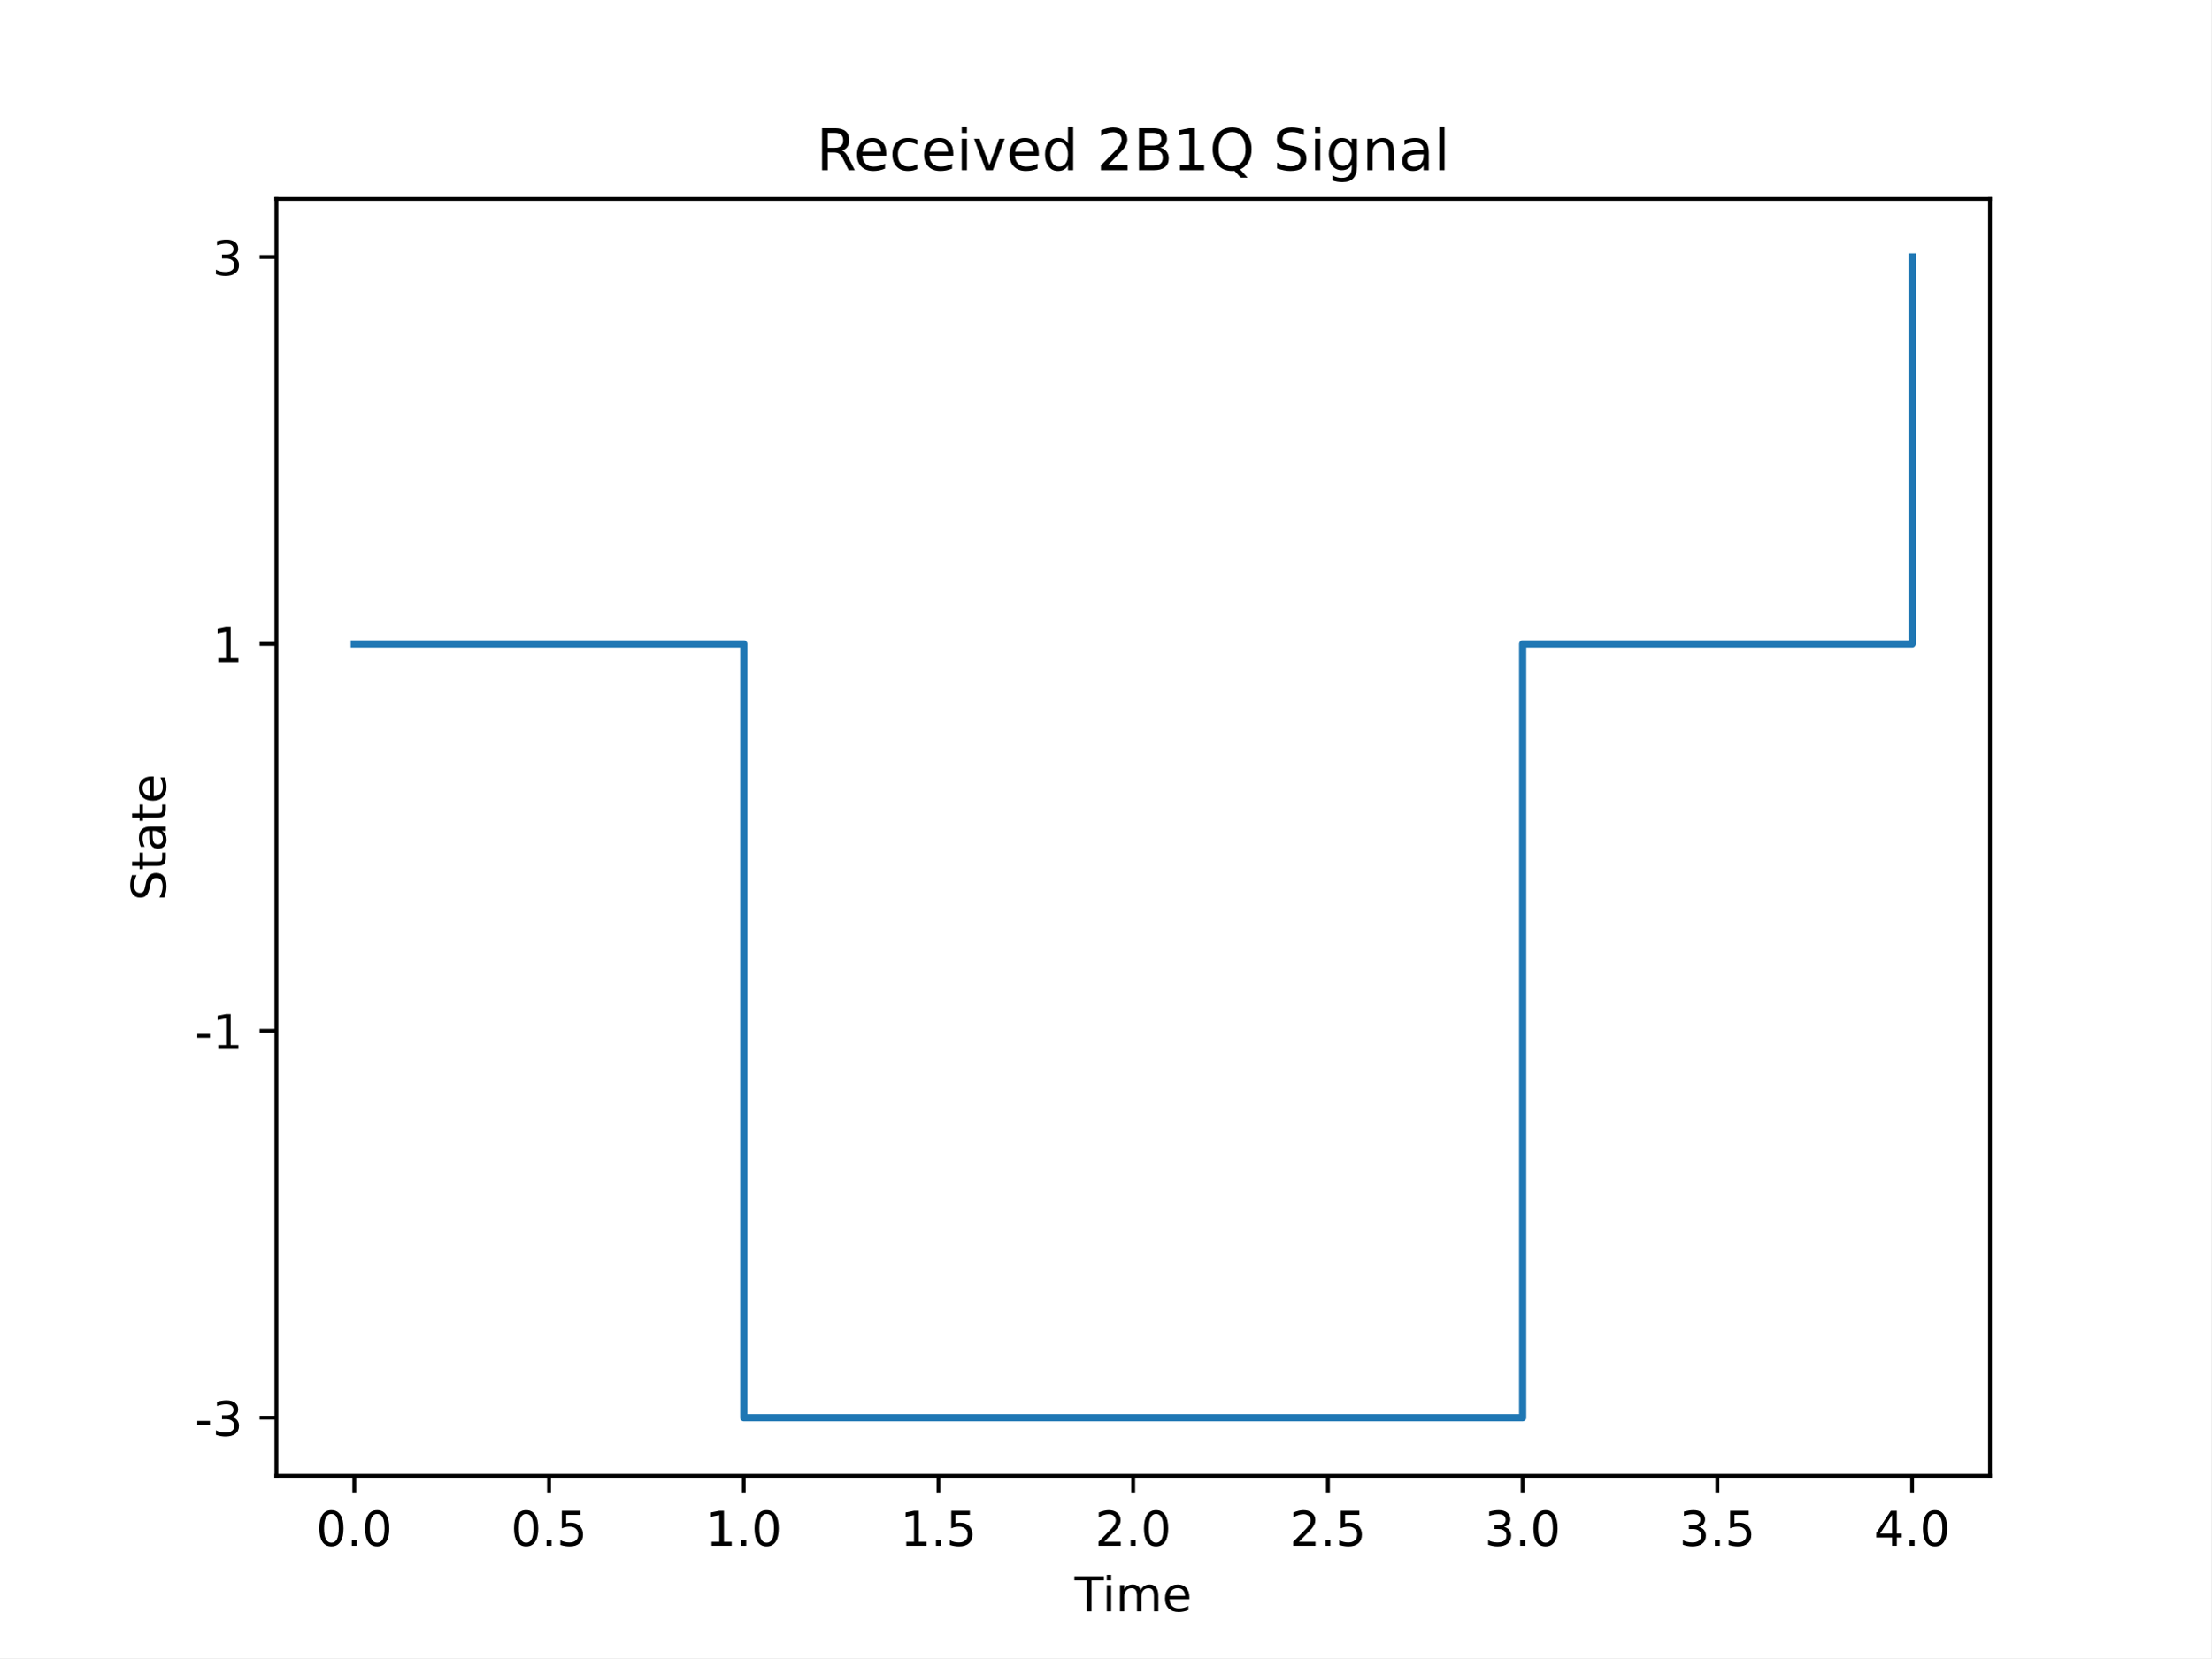
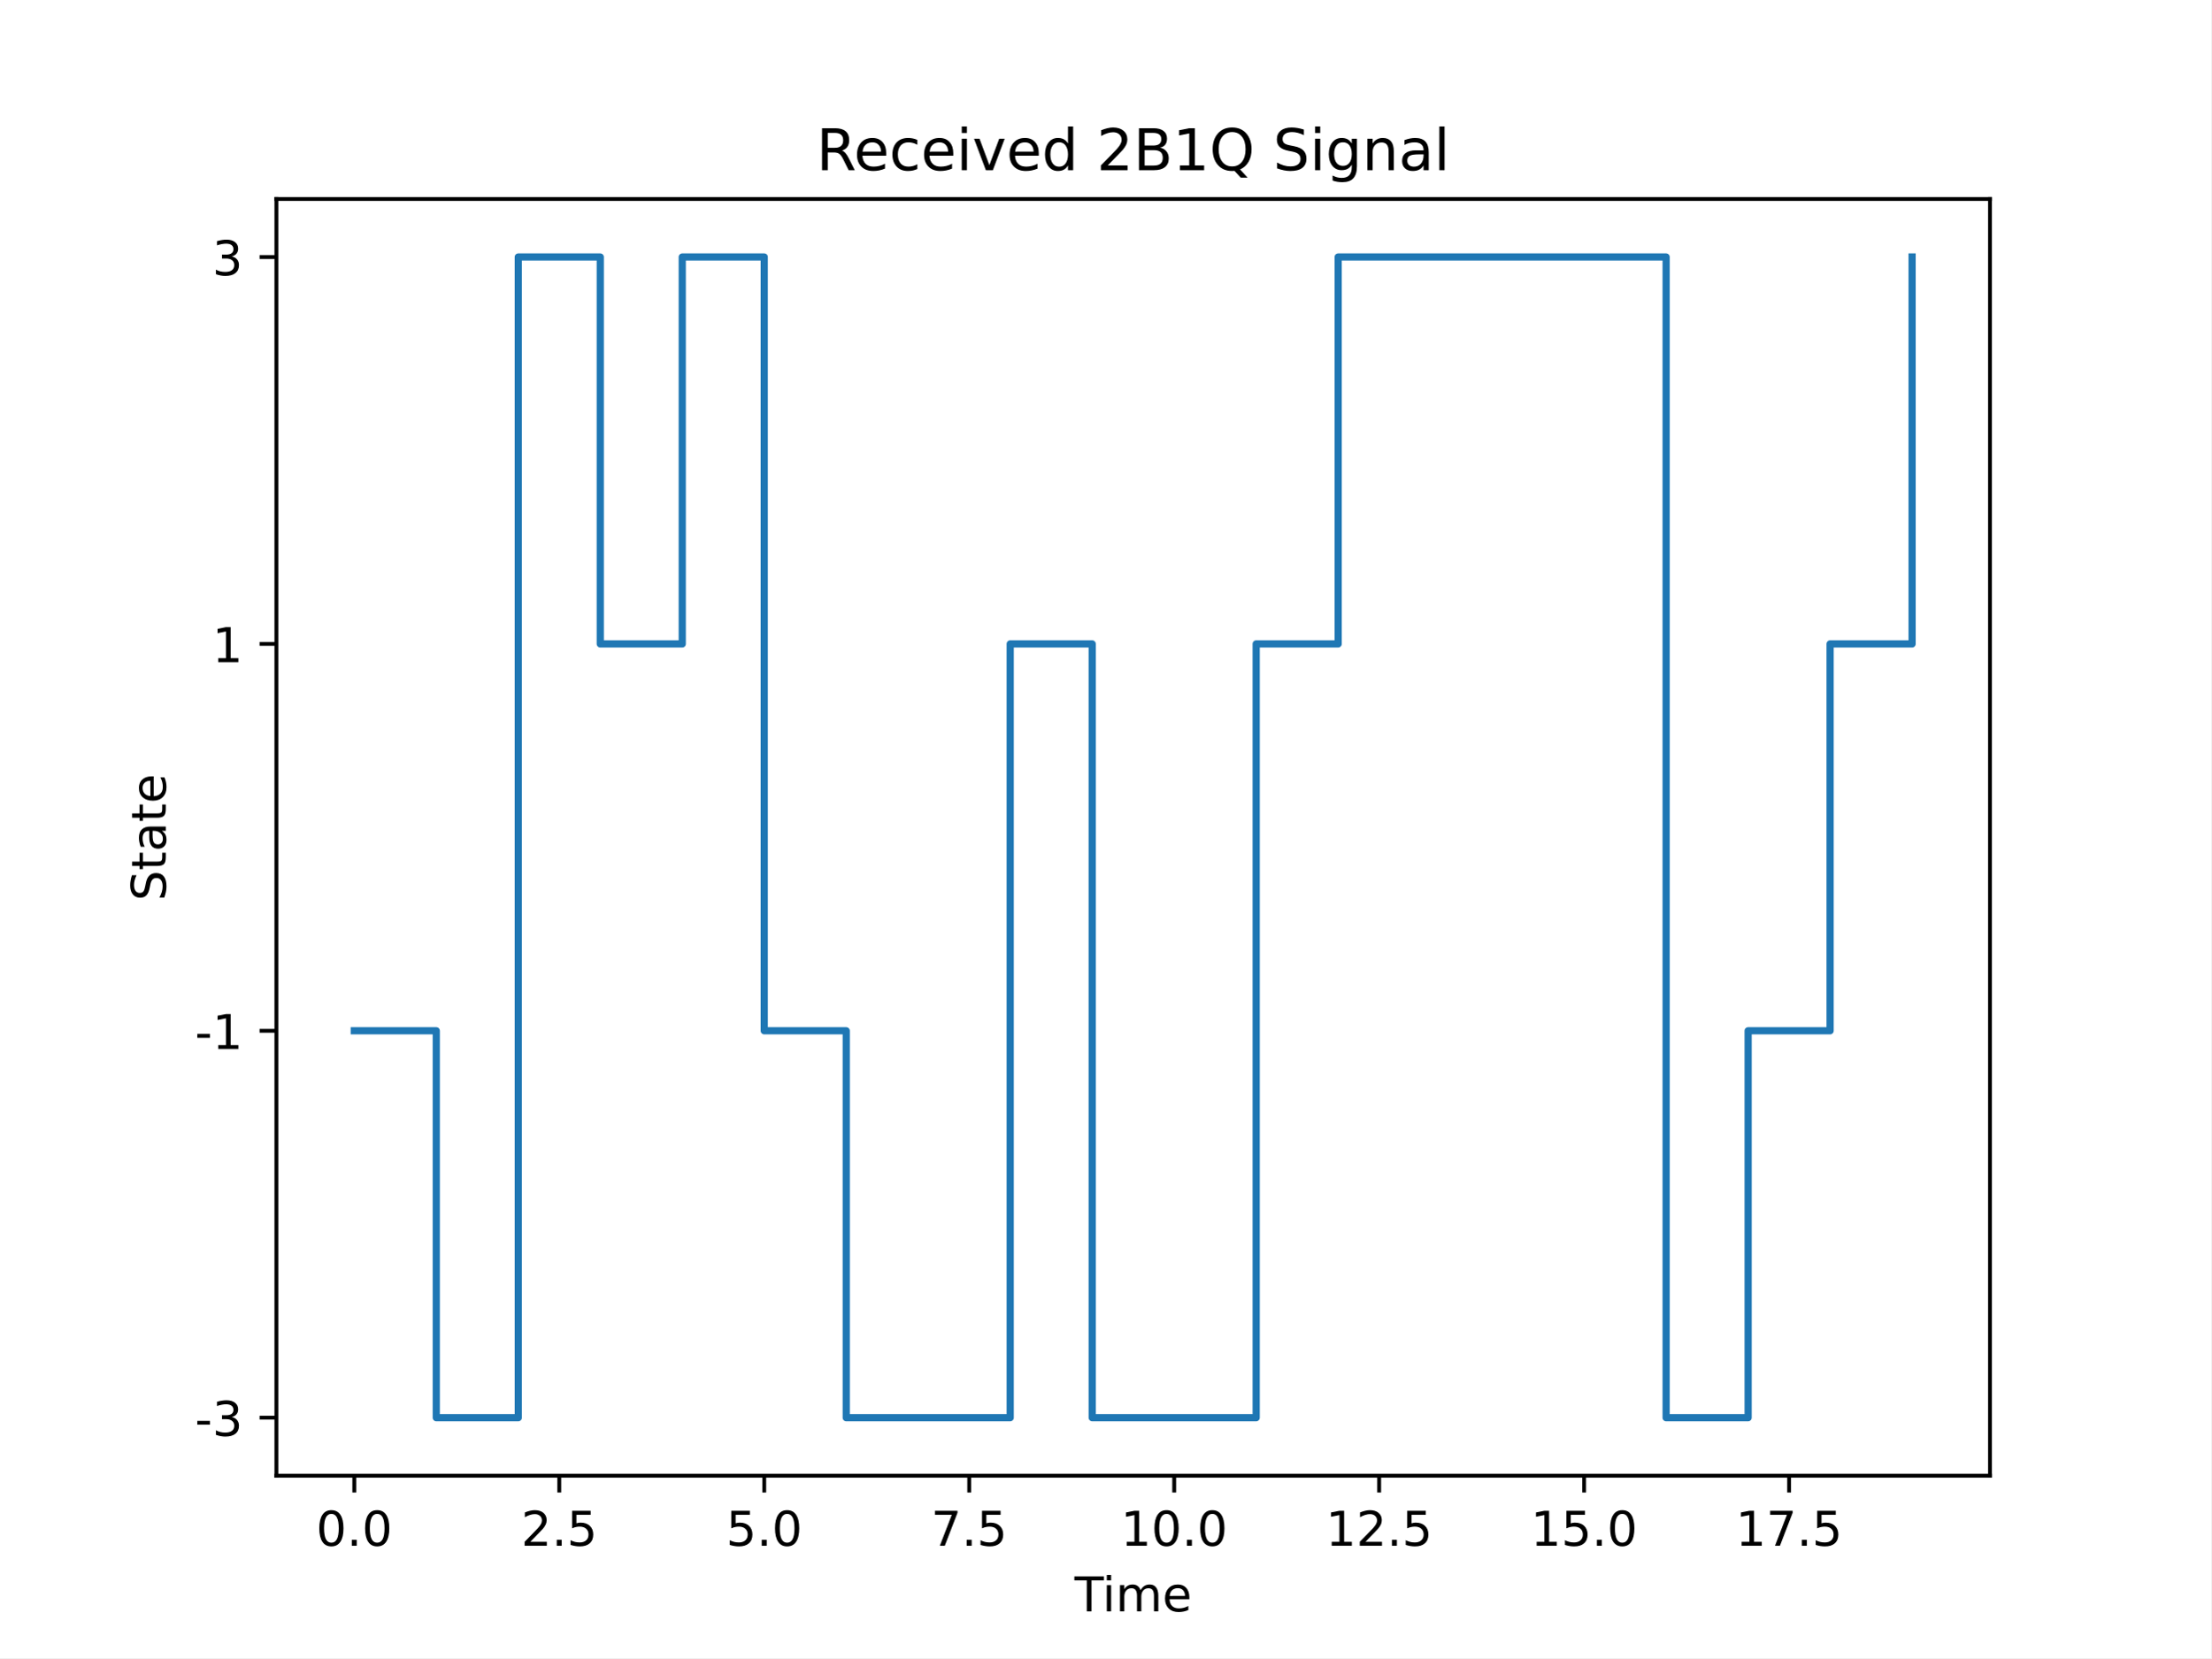
<svg xmlns="http://www.w3.org/2000/svg" xmlns:xlink="http://www.w3.org/1999/xlink" width="460.8pt" height="345.6pt" viewBox="0 0 460.8 345.6" version="1.1">
  <defs>
    <style type="text/css">*{stroke-linejoin: round; stroke-linecap: butt}</style>
  </defs>
  <g id="figure_1">
    <g id="patch_1">
      <path d="M 0 345.6  L 460.8 345.6  L 460.8 0  L 0 0  z " style="fill: #ffffff" />
    </g>
    <g id="axes_1">
      <g id="patch_2">
        <path d="M 57.6 307.584  L 414.72 307.584  L 414.72 41.472  L 57.6 41.472  z " style="fill: #ffffff" />
      </g>
      <g id="matplotlib.axis_1">
        <g id="xtick_1">
          <g id="line2d_1">
            <defs>
-               <path id="mdc9117b5f5" d="M 0 0  L 0 3.5  " style="stroke: #000000; stroke-width: 0.8" />
-             </defs>
-             <g>
-               <use xlink:href="#mdc9117b5f5" x="73.833" y="307.584" style="stroke: #000000; stroke-width: 0.8" />
+               <path id="m9ff27c7c8a" d="M 0 0  L 0 3.5  " style="stroke: #000000; stroke-width: 0.8" />
+             </defs>
+             <g>
+               <use xlink:href="#m9ff27c7c8a" x="73.833" y="307.584" style="stroke: #000000; stroke-width: 0.8" />
            </g>
          </g>
          <g id="text_1">
            <g transform="translate(65.88116 322.1824) scale(0.1 -0.1)">
              <defs>
                <path id="DejaVuSans-30" d="M 2034 4250  Q 1547 4250 1301 3770  Q 1056 3291 1056 2328  Q 1056 1369 1301 889  Q 1547 409 2034 409  Q 2525 409 2770 889  Q 3016 1369 3016 2328  Q 3016 3291 2770 3770  Q 2525 4250 2034 4250  z M 2034 4750  Q 2819 4750 3233 4129  Q 3647 3509 3647 2328  Q 3647 1150 3233 529  Q 2819 -91 2034 -91  Q 1250 -91 836 529  Q 422 1150 422 2328  Q 422 3509 836 4129  Q 1250 4750 2034 4750  z " transform="scale(0.015625)" />
                <path id="DejaVuSans-2e" d="M 684 794  L 1344 794  L 1344 0  L 684 0  L 684 794  z " transform="scale(0.015625)" />
              </defs>
              <use xlink:href="#DejaVuSans-30" />
              <use xlink:href="#DejaVuSans-2e" transform="translate(63.62305 0)" />
              <use xlink:href="#DejaVuSans-30" transform="translate(95.41016 0)" />
            </g>
          </g>
        </g>
        <g id="xtick_2">
          <g id="line2d_2">
            <g>
-               <use xlink:href="#mdc9117b5f5" x="114.415" y="307.584" style="stroke: #000000; stroke-width: 0.8" />
+               <use xlink:href="#m9ff27c7c8a" x="116.55" y="307.584" style="stroke: #000000; stroke-width: 0.8" />
            </g>
          </g>
          <g id="text_2">
-             <g transform="translate(106.463 322.1824) scale(0.1 -0.1)">
-               <defs>
+             <g transform="translate(108.5989 322.1824) scale(0.1 -0.1)">
+               <defs>
+                 <path id="DejaVuSans-32" d="M 1228 531  L 3431 531  L 3431 0  L 469 0  L 469 531  Q 828 903 1448 1529  Q 2069 2156 2228 2338  Q 2531 2678 2651 2914  Q 2772 3150 2772 3378  Q 2772 3750 2511 3984  Q 2250 4219 1831 4219  Q 1534 4219 1204 4116  Q 875 4013 500 3803  L 500 4441  Q 881 4594 1212 4672  Q 1544 4750 1819 4750  Q 2544 4750 2975 4387  Q 3406 4025 3406 3419  Q 3406 3131 3298 2873  Q 3191 2616 2906 2266  Q 2828 2175 2409 1742  Q 1991 1309 1228 531  z " transform="scale(0.015625)" />
                <path id="DejaVuSans-35" d="M 691 4666  L 3169 4666  L 3169 4134  L 1269 4134  L 1269 2991  Q 1406 3038 1543 3061  Q 1681 3084 1819 3084  Q 2600 3084 3056 2656  Q 3513 2228 3513 1497  Q 3513 744 3044 326  Q 2575 -91 1722 -91  Q 1428 -91 1123 -41  Q 819 9 494 109  L 494 744  Q 775 591 1075 516  Q 1375 441 1709 441  Q 2250 441 2565 725  Q 2881 1009 2881 1497  Q 2881 1984 2565 2268  Q 2250 2553 1709 2553  Q 1456 2553 1204 2497  Q 953 2441 691 2322  L 691 4666  z " transform="scale(0.015625)" />
              </defs>
-               <use xlink:href="#DejaVuSans-30" />
+               <use xlink:href="#DejaVuSans-32" />
              <use xlink:href="#DejaVuSans-2e" transform="translate(63.62305 0)" />
              <use xlink:href="#DejaVuSans-35" transform="translate(95.41016 0)" />
            </g>
          </g>
        </g>
        <g id="xtick_3">
          <g id="line2d_3">
            <g>
-               <use xlink:href="#mdc9117b5f5" x="154.996" y="307.584" style="stroke: #000000; stroke-width: 0.8" />
+               <use xlink:href="#m9ff27c7c8a" x="159.268" y="307.584" style="stroke: #000000; stroke-width: 0.8" />
            </g>
          </g>
          <g id="text_3">
-             <g transform="translate(147.0448 322.1824) scale(0.1 -0.1)">
-               <defs>
-                 <path id="DejaVuSans-31" d="M 794 531  L 1825 531  L 1825 4091  L 703 3866  L 703 4441  L 1819 4666  L 2450 4666  L 2450 531  L 3481 531  L 3481 0  L 794 0  L 794 531  z " transform="scale(0.015625)" />
-               </defs>
-               <use xlink:href="#DejaVuSans-31" />
+             <g transform="translate(151.3166 322.1824) scale(0.1 -0.1)">
+               <use xlink:href="#DejaVuSans-35" />
              <use xlink:href="#DejaVuSans-2e" transform="translate(63.62305 0)" />
              <use xlink:href="#DejaVuSans-30" transform="translate(95.41016 0)" />
            </g>
          </g>
        </g>
        <g id="xtick_4">
          <g id="line2d_4">
            <g>
-               <use xlink:href="#mdc9117b5f5" x="195.578" y="307.584" style="stroke: #000000; stroke-width: 0.8" />
+               <use xlink:href="#m9ff27c7c8a" x="201.986" y="307.584" style="stroke: #000000; stroke-width: 0.8" />
            </g>
          </g>
          <g id="text_4">
-             <g transform="translate(187.6266 322.1824) scale(0.1 -0.1)">
-               <use xlink:href="#DejaVuSans-31" />
+             <g transform="translate(194.0343 322.1824) scale(0.1 -0.1)">
+               <defs>
+                 <path id="DejaVuSans-37" d="M 525 4666  L 3525 4666  L 3525 4397  L 1831 0  L 1172 0  L 2766 4134  L 525 4134  L 525 4666  z " transform="scale(0.015625)" />
+               </defs>
+               <use xlink:href="#DejaVuSans-37" />
              <use xlink:href="#DejaVuSans-2e" transform="translate(63.62305 0)" />
              <use xlink:href="#DejaVuSans-35" transform="translate(95.41016 0)" />
            </g>
          </g>
        </g>
        <g id="xtick_5">
          <g id="line2d_5">
            <g>
-               <use xlink:href="#mdc9117b5f5" x="236.16" y="307.584" style="stroke: #000000; stroke-width: 0.8" />
+               <use xlink:href="#m9ff27c7c8a" x="244.704" y="307.584" style="stroke: #000000; stroke-width: 0.8" />
            </g>
          </g>
          <g id="text_5">
-             <g transform="translate(228.2084 322.1824) scale(0.1 -0.1)">
-               <defs>
-                 <path id="DejaVuSans-32" d="M 1228 531  L 3431 531  L 3431 0  L 469 0  L 469 531  Q 828 903 1448 1529  Q 2069 2156 2228 2338  Q 2531 2678 2651 2914  Q 2772 3150 2772 3378  Q 2772 3750 2511 3984  Q 2250 4219 1831 4219  Q 1534 4219 1204 4116  Q 875 4013 500 3803  L 500 4441  Q 881 4594 1212 4672  Q 1544 4750 1819 4750  Q 2544 4750 2975 4387  Q 3406 4025 3406 3419  Q 3406 3131 3298 2873  Q 3191 2616 2906 2266  Q 2828 2175 2409 1742  Q 1991 1309 1228 531  z " transform="scale(0.015625)" />
-               </defs>
-               <use xlink:href="#DejaVuSans-32" />
-               <use xlink:href="#DejaVuSans-2e" transform="translate(63.62305 0)" />
-               <use xlink:href="#DejaVuSans-30" transform="translate(95.41016 0)" />
+             <g transform="translate(233.5707 322.1824) scale(0.1 -0.1)">
+               <defs>
+                 <path id="DejaVuSans-31" d="M 794 531  L 1825 531  L 1825 4091  L 703 3866  L 703 4441  L 1819 4666  L 2450 4666  L 2450 531  L 3481 531  L 3481 0  L 794 0  L 794 531  z " transform="scale(0.015625)" />
+               </defs>
+               <use xlink:href="#DejaVuSans-31" />
+               <use xlink:href="#DejaVuSans-30" transform="translate(63.62305 0)" />
+               <use xlink:href="#DejaVuSans-2e" transform="translate(127.2461 0)" />
+               <use xlink:href="#DejaVuSans-30" transform="translate(159.0332 0)" />
            </g>
          </g>
        </g>
        <g id="xtick_6">
          <g id="line2d_6">
            <g>
-               <use xlink:href="#mdc9117b5f5" x="276.742" y="307.584" style="stroke: #000000; stroke-width: 0.8" />
+               <use xlink:href="#m9ff27c7c8a" x="287.421" y="307.584" style="stroke: #000000; stroke-width: 0.8" />
            </g>
          </g>
          <g id="text_6">
-             <g transform="translate(268.7903 322.1824) scale(0.1 -0.1)">
-               <use xlink:href="#DejaVuSans-32" />
-               <use xlink:href="#DejaVuSans-2e" transform="translate(63.62305 0)" />
-               <use xlink:href="#DejaVuSans-35" transform="translate(95.41016 0)" />
+             <g transform="translate(276.2884 322.1824) scale(0.1 -0.1)">
+               <use xlink:href="#DejaVuSans-31" />
+               <use xlink:href="#DejaVuSans-32" transform="translate(63.62305 0)" />
+               <use xlink:href="#DejaVuSans-2e" transform="translate(127.2461 0)" />
+               <use xlink:href="#DejaVuSans-35" transform="translate(159.0332 0)" />
            </g>
          </g>
        </g>
        <g id="xtick_7">
          <g id="line2d_7">
            <g>
-               <use xlink:href="#mdc9117b5f5" x="317.324" y="307.584" style="stroke: #000000; stroke-width: 0.8" />
+               <use xlink:href="#m9ff27c7c8a" x="330.139" y="307.584" style="stroke: #000000; stroke-width: 0.8" />
            </g>
          </g>
          <g id="text_7">
-             <g transform="translate(309.3721 322.1824) scale(0.1 -0.1)">
-               <defs>
-                 <path id="DejaVuSans-33" d="M 2597 2516  Q 3050 2419 3304 2112  Q 3559 1806 3559 1356  Q 3559 666 3084 287  Q 2609 -91 1734 -91  Q 1441 -91 1130 -33  Q 819 25 488 141  L 488 750  Q 750 597 1062 519  Q 1375 441 1716 441  Q 2309 441 2620 675  Q 2931 909 2931 1356  Q 2931 1769 2642 2001  Q 2353 2234 1838 2234  L 1294 2234  L 1294 2753  L 1863 2753  Q 2328 2753 2575 2939  Q 2822 3125 2822 3475  Q 2822 3834 2567 4026  Q 2313 4219 1838 4219  Q 1578 4219 1281 4162  Q 984 4106 628 3988  L 628 4550  Q 988 4650 1302 4700  Q 1616 4750 1894 4750  Q 2613 4750 3031 4423  Q 3450 4097 3450 3541  Q 3450 3153 3228 2886  Q 3006 2619 2597 2516  z " transform="scale(0.015625)" />
-               </defs>
-               <use xlink:href="#DejaVuSans-33" />
-               <use xlink:href="#DejaVuSans-2e" transform="translate(63.62305 0)" />
-               <use xlink:href="#DejaVuSans-30" transform="translate(95.41016 0)" />
+             <g transform="translate(319.0061 322.1824) scale(0.1 -0.1)">
+               <use xlink:href="#DejaVuSans-31" />
+               <use xlink:href="#DejaVuSans-35" transform="translate(63.62305 0)" />
+               <use xlink:href="#DejaVuSans-2e" transform="translate(127.2461 0)" />
+               <use xlink:href="#DejaVuSans-30" transform="translate(159.0332 0)" />
            </g>
          </g>
        </g>
        <g id="xtick_8">
          <g id="line2d_8">
            <g>
-               <use xlink:href="#mdc9117b5f5" x="357.905" y="307.584" style="stroke: #000000; stroke-width: 0.8" />
+               <use xlink:href="#m9ff27c7c8a" x="372.857" y="307.584" style="stroke: #000000; stroke-width: 0.8" />
            </g>
          </g>
          <g id="text_8">
-             <g transform="translate(349.9539 322.1824) scale(0.1 -0.1)">
-               <use xlink:href="#DejaVuSans-33" />
-               <use xlink:href="#DejaVuSans-2e" transform="translate(63.62305 0)" />
-               <use xlink:href="#DejaVuSans-35" transform="translate(95.41016 0)" />
-             </g>
-           </g>
-         </g>
-         <g id="xtick_9">
-           <g id="line2d_9">
-             <g>
-               <use xlink:href="#mdc9117b5f5" x="398.487" y="307.584" style="stroke: #000000; stroke-width: 0.8" />
-             </g>
-           </g>
-           <g id="text_9">
-             <g transform="translate(390.5357 322.1824) scale(0.1 -0.1)">
-               <defs>
-                 <path id="DejaVuSans-34" d="M 2419 4116  L 825 1625  L 2419 1625  L 2419 4116  z M 2253 4666  L 3047 4666  L 3047 1625  L 3713 1625  L 3713 1100  L 3047 1100  L 3047 0  L 2419 0  L 2419 1100  L 313 1100  L 313 1709  L 2253 4666  z " transform="scale(0.015625)" />
-               </defs>
-               <use xlink:href="#DejaVuSans-34" />
-               <use xlink:href="#DejaVuSans-2e" transform="translate(63.62305 0)" />
-               <use xlink:href="#DejaVuSans-30" transform="translate(95.41016 0)" />
-             </g>
-           </g>
-         </g>
-         <g id="text_10">
+             <g transform="translate(361.7238 322.1824) scale(0.1 -0.1)">
+               <use xlink:href="#DejaVuSans-31" />
+               <use xlink:href="#DejaVuSans-37" transform="translate(63.62305 0)" />
+               <use xlink:href="#DejaVuSans-2e" transform="translate(127.2461 0)" />
+               <use xlink:href="#DejaVuSans-35" transform="translate(159.0332 0)" />
+             </g>
+           </g>
+         </g>
+         <g id="text_9">
          <g transform="translate(223.9264 335.8606) scale(0.1 -0.1)">
            <defs>
              <path id="DejaVuSans-54" d="M -19 4666  L 3928 4666  L 3928 4134  L 2272 4134  L 2272 0  L 1638 0  L 1638 4134  L -19 4134  L -19 4666  z " transform="scale(0.015625)" />
              <path id="DejaVuSans-69" d="M 603 3500  L 1178 3500  L 1178 0  L 603 0  L 603 3500  z M 603 4863  L 1178 4863  L 1178 4134  L 603 4134  L 603 4863  z " transform="scale(0.015625)" />
              <path id="DejaVuSans-6d" d="M 3328 2828  Q 3544 3216 3844 3400  Q 4144 3584 4550 3584  Q 5097 3584 5394 3201  Q 5691 2819 5691 2113  L 5691 0  L 5113 0  L 5113 2094  Q 5113 2597 4934 2840  Q 4756 3084 4391 3084  Q 3944 3084 3684 2787  Q 3425 2491 3425 1978  L 3425 0  L 2847 0  L 2847 2094  Q 2847 2600 2669 2842  Q 2491 3084 2119 3084  Q 1678 3084 1418 2786  Q 1159 2488 1159 1978  L 1159 0  L 581 0  L 581 3500  L 1159 3500  L 1159 2956  Q 1356 3278 1631 3431  Q 1906 3584 2284 3584  Q 2666 3584 2933 3390  Q 3200 3197 3328 2828  z " transform="scale(0.015625)" />
              <path id="DejaVuSans-65" d="M 3597 1894  L 3597 1613  L 953 1613  Q 991 1019 1311 708  Q 1631 397 2203 397  Q 2534 397 2845 478  Q 3156 559 3463 722  L 3463 178  Q 3153 47 2828 -22  Q 2503 -91 2169 -91  Q 1331 -91 842 396  Q 353 884 353 1716  Q 353 2575 817 3079  Q 1281 3584 2069 3584  Q 2775 3584 3186 3129  Q 3597 2675 3597 1894  z M 3022 2063  Q 3016 2534 2758 2815  Q 2500 3097 2075 3097  Q 1594 3097 1305 2825  Q 1016 2553 972 2059  L 3022 2063  z " transform="scale(0.015625)" />
            </defs>
            <use xlink:href="#DejaVuSans-54" />
            <use xlink:href="#DejaVuSans-69" transform="translate(57.95898 0)" />
            <use xlink:href="#DejaVuSans-6d" transform="translate(85.74219 0)" />
            <use xlink:href="#DejaVuSans-65" transform="translate(183.1543 0)" />
          </g>
        </g>
      </g>
      <g id="matplotlib.axis_2">
        <g id="ytick_1">
-           <g id="line2d_10">
-             <defs>
-               <path id="m8d0d231c48" d="M 0 0  L -3.5 0  " style="stroke: #000000; stroke-width: 0.8" />
-             </defs>
-             <g>
-               <use xlink:href="#m8d0d231c48" x="57.6" y="295.488" style="stroke: #000000; stroke-width: 0.8" />
-             </g>
-           </g>
-           <g id="text_11">
+           <g id="line2d_9">
+             <defs>
+               <path id="mfc3bb1056a" d="M 0 0  L -3.5 0  " style="stroke: #000000; stroke-width: 0.8" />
+             </defs>
+             <g>
+               <use xlink:href="#mfc3bb1056a" x="57.6" y="295.488" style="stroke: #000000; stroke-width: 0.8" />
+             </g>
+           </g>
+           <g id="text_10">
            <g transform="translate(40.62969 299.2872) scale(0.1 -0.1)">
              <defs>
                <path id="DejaVuSans-2d" d="M 313 2009  L 1997 2009  L 1997 1497  L 313 1497  L 313 2009  z " transform="scale(0.015625)" />
+                 <path id="DejaVuSans-33" d="M 2597 2516  Q 3050 2419 3304 2112  Q 3559 1806 3559 1356  Q 3559 666 3084 287  Q 2609 -91 1734 -91  Q 1441 -91 1130 -33  Q 819 25 488 141  L 488 750  Q 750 597 1062 519  Q 1375 441 1716 441  Q 2309 441 2620 675  Q 2931 909 2931 1356  Q 2931 1769 2642 2001  Q 2353 2234 1838 2234  L 1294 2234  L 1294 2753  L 1863 2753  Q 2328 2753 2575 2939  Q 2822 3125 2822 3475  Q 2822 3834 2567 4026  Q 2313 4219 1838 4219  Q 1578 4219 1281 4162  Q 984 4106 628 3988  L 628 4550  Q 988 4650 1302 4700  Q 1616 4750 1894 4750  Q 2613 4750 3031 4423  Q 3450 4097 3450 3541  Q 3450 3153 3228 2886  Q 3006 2619 2597 2516  z " transform="scale(0.015625)" />
              </defs>
              <use xlink:href="#DejaVuSans-2d" />
              <use xlink:href="#DejaVuSans-33" transform="translate(36.08398 0)" />
            </g>
          </g>
        </g>
        <g id="ytick_2">
-           <g id="line2d_11">
-             <g>
-               <use xlink:href="#m8d0d231c48" x="57.6" y="214.848" style="stroke: #000000; stroke-width: 0.8" />
-             </g>
-           </g>
-           <g id="text_12">
+           <g id="line2d_10">
+             <g>
+               <use xlink:href="#mfc3bb1056a" x="57.6" y="214.848" style="stroke: #000000; stroke-width: 0.8" />
+             </g>
+           </g>
+           <g id="text_11">
            <g transform="translate(40.62969 218.6472) scale(0.1 -0.1)">
              <use xlink:href="#DejaVuSans-2d" />
              <use xlink:href="#DejaVuSans-31" transform="translate(36.08398 0)" />
            </g>
          </g>
        </g>
        <g id="ytick_3">
+           <g id="line2d_11">
+             <g>
+               <use xlink:href="#mfc3bb1056a" x="57.6" y="134.208" style="stroke: #000000; stroke-width: 0.8" />
+             </g>
+           </g>
+           <g id="text_12">
+             <g transform="translate(44.2375 138.0072) scale(0.1 -0.1)">
+               <use xlink:href="#DejaVuSans-31" />
+             </g>
+           </g>
+         </g>
+         <g id="ytick_4">
          <g id="line2d_12">
            <g>
-               <use xlink:href="#m8d0d231c48" x="57.6" y="134.208" style="stroke: #000000; stroke-width: 0.8" />
+               <use xlink:href="#mfc3bb1056a" x="57.6" y="53.568" style="stroke: #000000; stroke-width: 0.8" />
            </g>
          </g>
          <g id="text_13">
-             <g transform="translate(44.2375 138.0072) scale(0.1 -0.1)">
-               <use xlink:href="#DejaVuSans-31" />
-             </g>
-           </g>
-         </g>
-         <g id="ytick_4">
-           <g id="line2d_13">
-             <g>
-               <use xlink:href="#m8d0d231c48" x="57.6" y="53.568" style="stroke: #000000; stroke-width: 0.8" />
-             </g>
-           </g>
-           <g id="text_14">
            <g transform="translate(44.2375 57.36722) scale(0.1 -0.1)">
              <use xlink:href="#DejaVuSans-33" />
            </g>
          </g>
        </g>
-         <g id="text_15">
+         <g id="text_14">
          <g transform="translate(34.55 187.7632) rotate(-90) scale(0.1 -0.1)">
            <defs>
              <path id="DejaVuSans-53" d="M 3425 4513  L 3425 3897  Q 3066 4069 2747 4153  Q 2428 4238 2131 4238  Q 1616 4238 1336 4038  Q 1056 3838 1056 3469  Q 1056 3159 1242 3001  Q 1428 2844 1947 2747  L 2328 2669  Q 3034 2534 3370 2195  Q 3706 1856 3706 1288  Q 3706 609 3251 259  Q 2797 -91 1919 -91  Q 1588 -91 1214 -16  Q 841 59 441 206  L 441 856  Q 825 641 1194 531  Q 1563 422 1919 422  Q 2459 422 2753 634  Q 3047 847 3047 1241  Q 3047 1584 2836 1778  Q 2625 1972 2144 2069  L 1759 2144  Q 1053 2284 737 2584  Q 422 2884 422 3419  Q 422 4038 858 4394  Q 1294 4750 2059 4750  Q 2388 4750 2728 4690  Q 3069 4631 3425 4513  z " transform="scale(0.015625)" />
              <path id="DejaVuSans-74" d="M 1172 4494  L 1172 3500  L 2356 3500  L 2356 3053  L 1172 3053  L 1172 1153  Q 1172 725 1289 603  Q 1406 481 1766 481  L 2356 481  L 2356 0  L 1766 0  Q 1100 0 847 248  Q 594 497 594 1153  L 594 3053  L 172 3053  L 172 3500  L 594 3500  L 594 4494  L 1172 4494  z " transform="scale(0.015625)" />
              <path id="DejaVuSans-61" d="M 2194 1759  Q 1497 1759 1228 1600  Q 959 1441 959 1056  Q 959 750 1161 570  Q 1363 391 1709 391  Q 2188 391 2477 730  Q 2766 1069 2766 1631  L 2766 1759  L 2194 1759  z M 3341 1997  L 3341 0  L 2766 0  L 2766 531  Q 2569 213 2275 61  Q 1981 -91 1556 -91  Q 1019 -91 701 211  Q 384 513 384 1019  Q 384 1609 779 1909  Q 1175 2209 1959 2209  L 2766 2209  L 2766 2266  Q 2766 2663 2505 2880  Q 2244 3097 1772 3097  Q 1472 3097 1187 3025  Q 903 2953 641 2809  L 641 3341  Q 956 3463 1253 3523  Q 1550 3584 1831 3584  Q 2591 3584 2966 3190  Q 3341 2797 3341 1997  z " transform="scale(0.015625)" />
            </defs>
            <use xlink:href="#DejaVuSans-53" />
            <use xlink:href="#DejaVuSans-74" transform="translate(63.47656 0)" />
            <use xlink:href="#DejaVuSans-61" transform="translate(102.6855 0)" />
            <use xlink:href="#DejaVuSans-74" transform="translate(163.9648 0)" />
            <use xlink:href="#DejaVuSans-65" transform="translate(203.1738 0)" />
          </g>
        </g>
      </g>
-       <g id="line2d_14">
-         <path d="M 73.833 134.208  L 154.996 134.208  L 154.996 295.488  L 236.16 295.488  L 236.16 295.488  L 317.324 295.488  L 317.324 134.208  L 398.487 134.208  L 398.487 53.568  " clip-path="url(#pa939bd7df4)" style="fill: none; stroke: #1f77b4; stroke-width: 1.5; stroke-linecap: square" />
+       <g id="line2d_13">
+         <path d="M 73.833 214.848  L 90.92 214.848  L 90.92 295.488  L 108.007 295.488  L 108.007 53.568  L 125.094 53.568  L 125.094 134.208  L 142.181 134.208  L 142.181 53.568  L 159.268 53.568  L 159.268 214.848  L 176.355 214.848  L 176.355 295.488  L 193.442 295.488  L 193.442 295.488  L 210.529 295.488  L 210.529 134.208  L 227.616 134.208  L 227.616 295.488  L 244.704 295.488  L 244.704 295.488  L 261.791 295.488  L 261.791 134.208  L 278.878 134.208  L 278.878 53.568  L 295.965 53.568  L 295.965 53.568  L 313.052 53.568  L 313.052 53.568  L 330.139 53.568  L 330.139 53.568  L 347.226 53.568  L 347.226 295.488  L 364.313 295.488  L 364.313 214.848  L 381.4 214.848  L 381.4 134.208  L 398.487 134.208  L 398.487 53.568  " clip-path="url(#p69ac3d5b52)" style="fill: none; stroke: #1f77b4; stroke-width: 1.5; stroke-linecap: square" />
      </g>
      <g id="patch_3">
        <path d="M 57.6 307.584  L 57.6 41.472  " style="fill: none; stroke: #000000; stroke-width: 0.8; stroke-linejoin: miter; stroke-linecap: square" />
      </g>
      <g id="patch_4">
        <path d="M 414.72 307.584  L 414.72 41.472  " style="fill: none; stroke: #000000; stroke-width: 0.8; stroke-linejoin: miter; stroke-linecap: square" />
      </g>
      <g id="patch_5">
        <path d="M 57.6 307.584  L 414.72 307.584  " style="fill: none; stroke: #000000; stroke-width: 0.8; stroke-linejoin: miter; stroke-linecap: square" />
      </g>
      <g id="patch_6">
        <path d="M 57.6 41.472  L 414.72 41.472  " style="fill: none; stroke: #000000; stroke-width: 0.8; stroke-linejoin: miter; stroke-linecap: square" />
      </g>
-       <g id="text_16">
+       <g id="text_15">
        <g transform="translate(170.1394 35.472) scale(0.12 -0.12)">
          <defs>
            <path id="DejaVuSans-52" d="M 2841 2188  Q 3044 2119 3236 1894  Q 3428 1669 3622 1275  L 4263 0  L 3584 0  L 2988 1197  Q 2756 1666 2539 1819  Q 2322 1972 1947 1972  L 1259 1972  L 1259 0  L 628 0  L 628 4666  L 2053 4666  Q 2853 4666 3247 4331  Q 3641 3997 3641 3322  Q 3641 2881 3436 2590  Q 3231 2300 2841 2188  z M 1259 4147  L 1259 2491  L 2053 2491  Q 2509 2491 2742 2702  Q 2975 2913 2975 3322  Q 2975 3731 2742 3939  Q 2509 4147 2053 4147  L 1259 4147  z " transform="scale(0.015625)" />
            <path id="DejaVuSans-63" d="M 3122 3366  L 3122 2828  Q 2878 2963 2633 3030  Q 2388 3097 2138 3097  Q 1578 3097 1268 2742  Q 959 2388 959 1747  Q 959 1106 1268 751  Q 1578 397 2138 397  Q 2388 397 2633 464  Q 2878 531 3122 666  L 3122 134  Q 2881 22 2623 -34  Q 2366 -91 2075 -91  Q 1284 -91 818 406  Q 353 903 353 1747  Q 353 2603 823 3093  Q 1294 3584 2113 3584  Q 2378 3584 2631 3529  Q 2884 3475 3122 3366  z " transform="scale(0.015625)" />
            <path id="DejaVuSans-76" d="M 191 3500  L 800 3500  L 1894 563  L 2988 3500  L 3597 3500  L 2284 0  L 1503 0  L 191 3500  z " transform="scale(0.015625)" />
            <path id="DejaVuSans-64" d="M 2906 2969  L 2906 4863  L 3481 4863  L 3481 0  L 2906 0  L 2906 525  Q 2725 213 2448 61  Q 2172 -91 1784 -91  Q 1150 -91 751 415  Q 353 922 353 1747  Q 353 2572 751 3078  Q 1150 3584 1784 3584  Q 2172 3584 2448 3432  Q 2725 3281 2906 2969  z M 947 1747  Q 947 1113 1208 752  Q 1469 391 1925 391  Q 2381 391 2643 752  Q 2906 1113 2906 1747  Q 2906 2381 2643 2742  Q 2381 3103 1925 3103  Q 1469 3103 1208 2742  Q 947 2381 947 1747  z " transform="scale(0.015625)" />
            <path id="DejaVuSans-20" transform="scale(0.015625)" />
            <path id="DejaVuSans-42" d="M 1259 2228  L 1259 519  L 2272 519  Q 2781 519 3026 730  Q 3272 941 3272 1375  Q 3272 1813 3026 2020  Q 2781 2228 2272 2228  L 1259 2228  z M 1259 4147  L 1259 2741  L 2194 2741  Q 2656 2741 2882 2914  Q 3109 3088 3109 3444  Q 3109 3797 2882 3972  Q 2656 4147 2194 4147  L 1259 4147  z M 628 4666  L 2241 4666  Q 2963 4666 3353 4366  Q 3744 4066 3744 3513  Q 3744 3084 3544 2831  Q 3344 2578 2956 2516  Q 3422 2416 3680 2098  Q 3938 1781 3938 1306  Q 3938 681 3513 340  Q 3088 0 2303 0  L 628 0  L 628 4666  z " transform="scale(0.015625)" />
            <path id="DejaVuSans-51" d="M 2522 4238  Q 1834 4238 1429 3725  Q 1025 3213 1025 2328  Q 1025 1447 1429 934  Q 1834 422 2522 422  Q 3209 422 3611 934  Q 4013 1447 4013 2328  Q 4013 3213 3611 3725  Q 3209 4238 2522 4238  z M 3406 84  L 4238 -825  L 3475 -825  L 2784 -78  Q 2681 -84 2626 -87  Q 2572 -91 2522 -91  Q 1538 -91 948 567  Q 359 1225 359 2328  Q 359 3434 948 4092  Q 1538 4750 2522 4750  Q 3503 4750 4090 4092  Q 4678 3434 4678 2328  Q 4678 1516 4351 937  Q 4025 359 3406 84  z " transform="scale(0.015625)" />
            <path id="DejaVuSans-67" d="M 2906 1791  Q 2906 2416 2648 2759  Q 2391 3103 1925 3103  Q 1463 3103 1205 2759  Q 947 2416 947 1791  Q 947 1169 1205 825  Q 1463 481 1925 481  Q 2391 481 2648 825  Q 2906 1169 2906 1791  z M 3481 434  Q 3481 -459 3084 -895  Q 2688 -1331 1869 -1331  Q 1566 -1331 1297 -1286  Q 1028 -1241 775 -1147  L 775 -588  Q 1028 -725 1275 -790  Q 1522 -856 1778 -856  Q 2344 -856 2625 -561  Q 2906 -266 2906 331  L 2906 616  Q 2728 306 2450 153  Q 2172 0 1784 0  Q 1141 0 747 490  Q 353 981 353 1791  Q 353 2603 747 3093  Q 1141 3584 1784 3584  Q 2172 3584 2450 3431  Q 2728 3278 2906 2969  L 2906 3500  L 3481 3500  L 3481 434  z " transform="scale(0.015625)" />
            <path id="DejaVuSans-6e" d="M 3513 2113  L 3513 0  L 2938 0  L 2938 2094  Q 2938 2591 2744 2837  Q 2550 3084 2163 3084  Q 1697 3084 1428 2787  Q 1159 2491 1159 1978  L 1159 0  L 581 0  L 581 3500  L 1159 3500  L 1159 2956  Q 1366 3272 1645 3428  Q 1925 3584 2291 3584  Q 2894 3584 3203 3211  Q 3513 2838 3513 2113  z " transform="scale(0.015625)" />
            <path id="DejaVuSans-6c" d="M 603 4863  L 1178 4863  L 1178 0  L 603 0  L 603 4863  z " transform="scale(0.015625)" />
          </defs>
          <use xlink:href="#DejaVuSans-52" />
          <use xlink:href="#DejaVuSans-65" transform="translate(64.98242 0)" />
          <use xlink:href="#DejaVuSans-63" transform="translate(126.5059 0)" />
          <use xlink:href="#DejaVuSans-65" transform="translate(181.4863 0)" />
          <use xlink:href="#DejaVuSans-69" transform="translate(243.0098 0)" />
          <use xlink:href="#DejaVuSans-76" transform="translate(270.793 0)" />
          <use xlink:href="#DejaVuSans-65" transform="translate(329.9727 0)" />
          <use xlink:href="#DejaVuSans-64" transform="translate(391.4961 0)" />
          <use xlink:href="#DejaVuSans-20" transform="translate(454.9727 0)" />
          <use xlink:href="#DejaVuSans-32" transform="translate(486.7598 0)" />
          <use xlink:href="#DejaVuSans-42" transform="translate(550.3828 0)" />
          <use xlink:href="#DejaVuSans-31" transform="translate(618.9863 0)" />
          <use xlink:href="#DejaVuSans-51" transform="translate(682.6094 0)" />
          <use xlink:href="#DejaVuSans-20" transform="translate(761.3203 0)" />
          <use xlink:href="#DejaVuSans-53" transform="translate(793.1074 0)" />
          <use xlink:href="#DejaVuSans-69" transform="translate(856.584 0)" />
          <use xlink:href="#DejaVuSans-67" transform="translate(884.3672 0)" />
          <use xlink:href="#DejaVuSans-6e" transform="translate(947.8438 0)" />
          <use xlink:href="#DejaVuSans-61" transform="translate(1011.223 0)" />
          <use xlink:href="#DejaVuSans-6c" transform="translate(1072.502 0)" />
        </g>
      </g>
    </g>
  </g>
  <defs>
-     <clipPath id="pa939bd7df4">
+     <clipPath id="p69ac3d5b52">
      <rect x="57.6" y="41.472" width="357.12" height="266.112" />
    </clipPath>
  </defs>
</svg>
